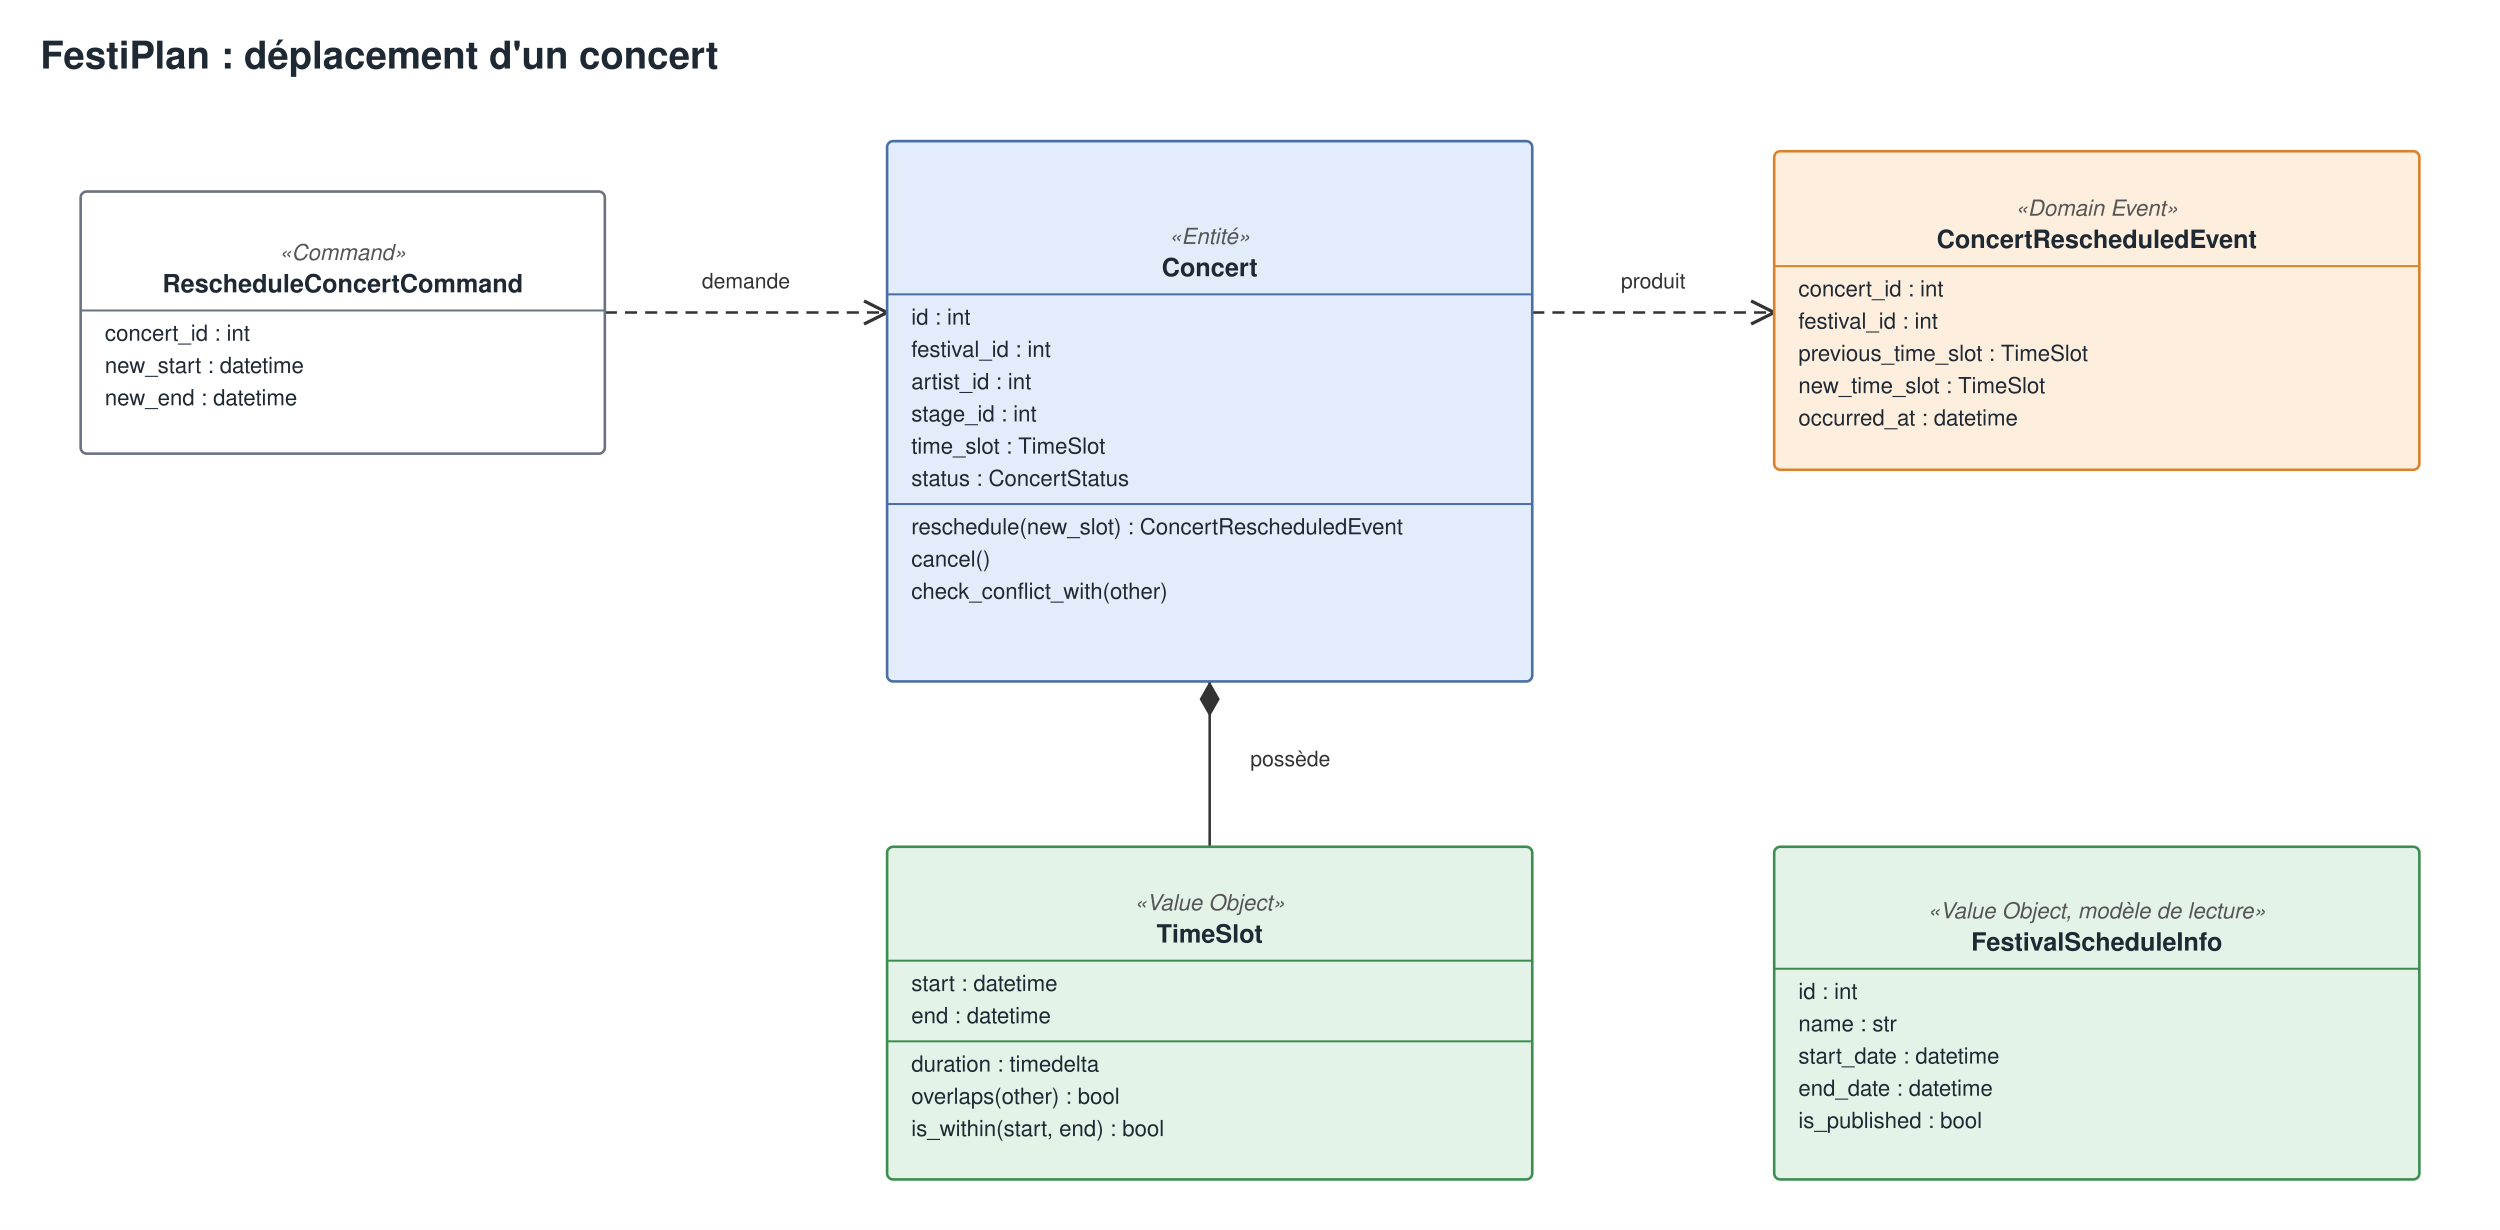
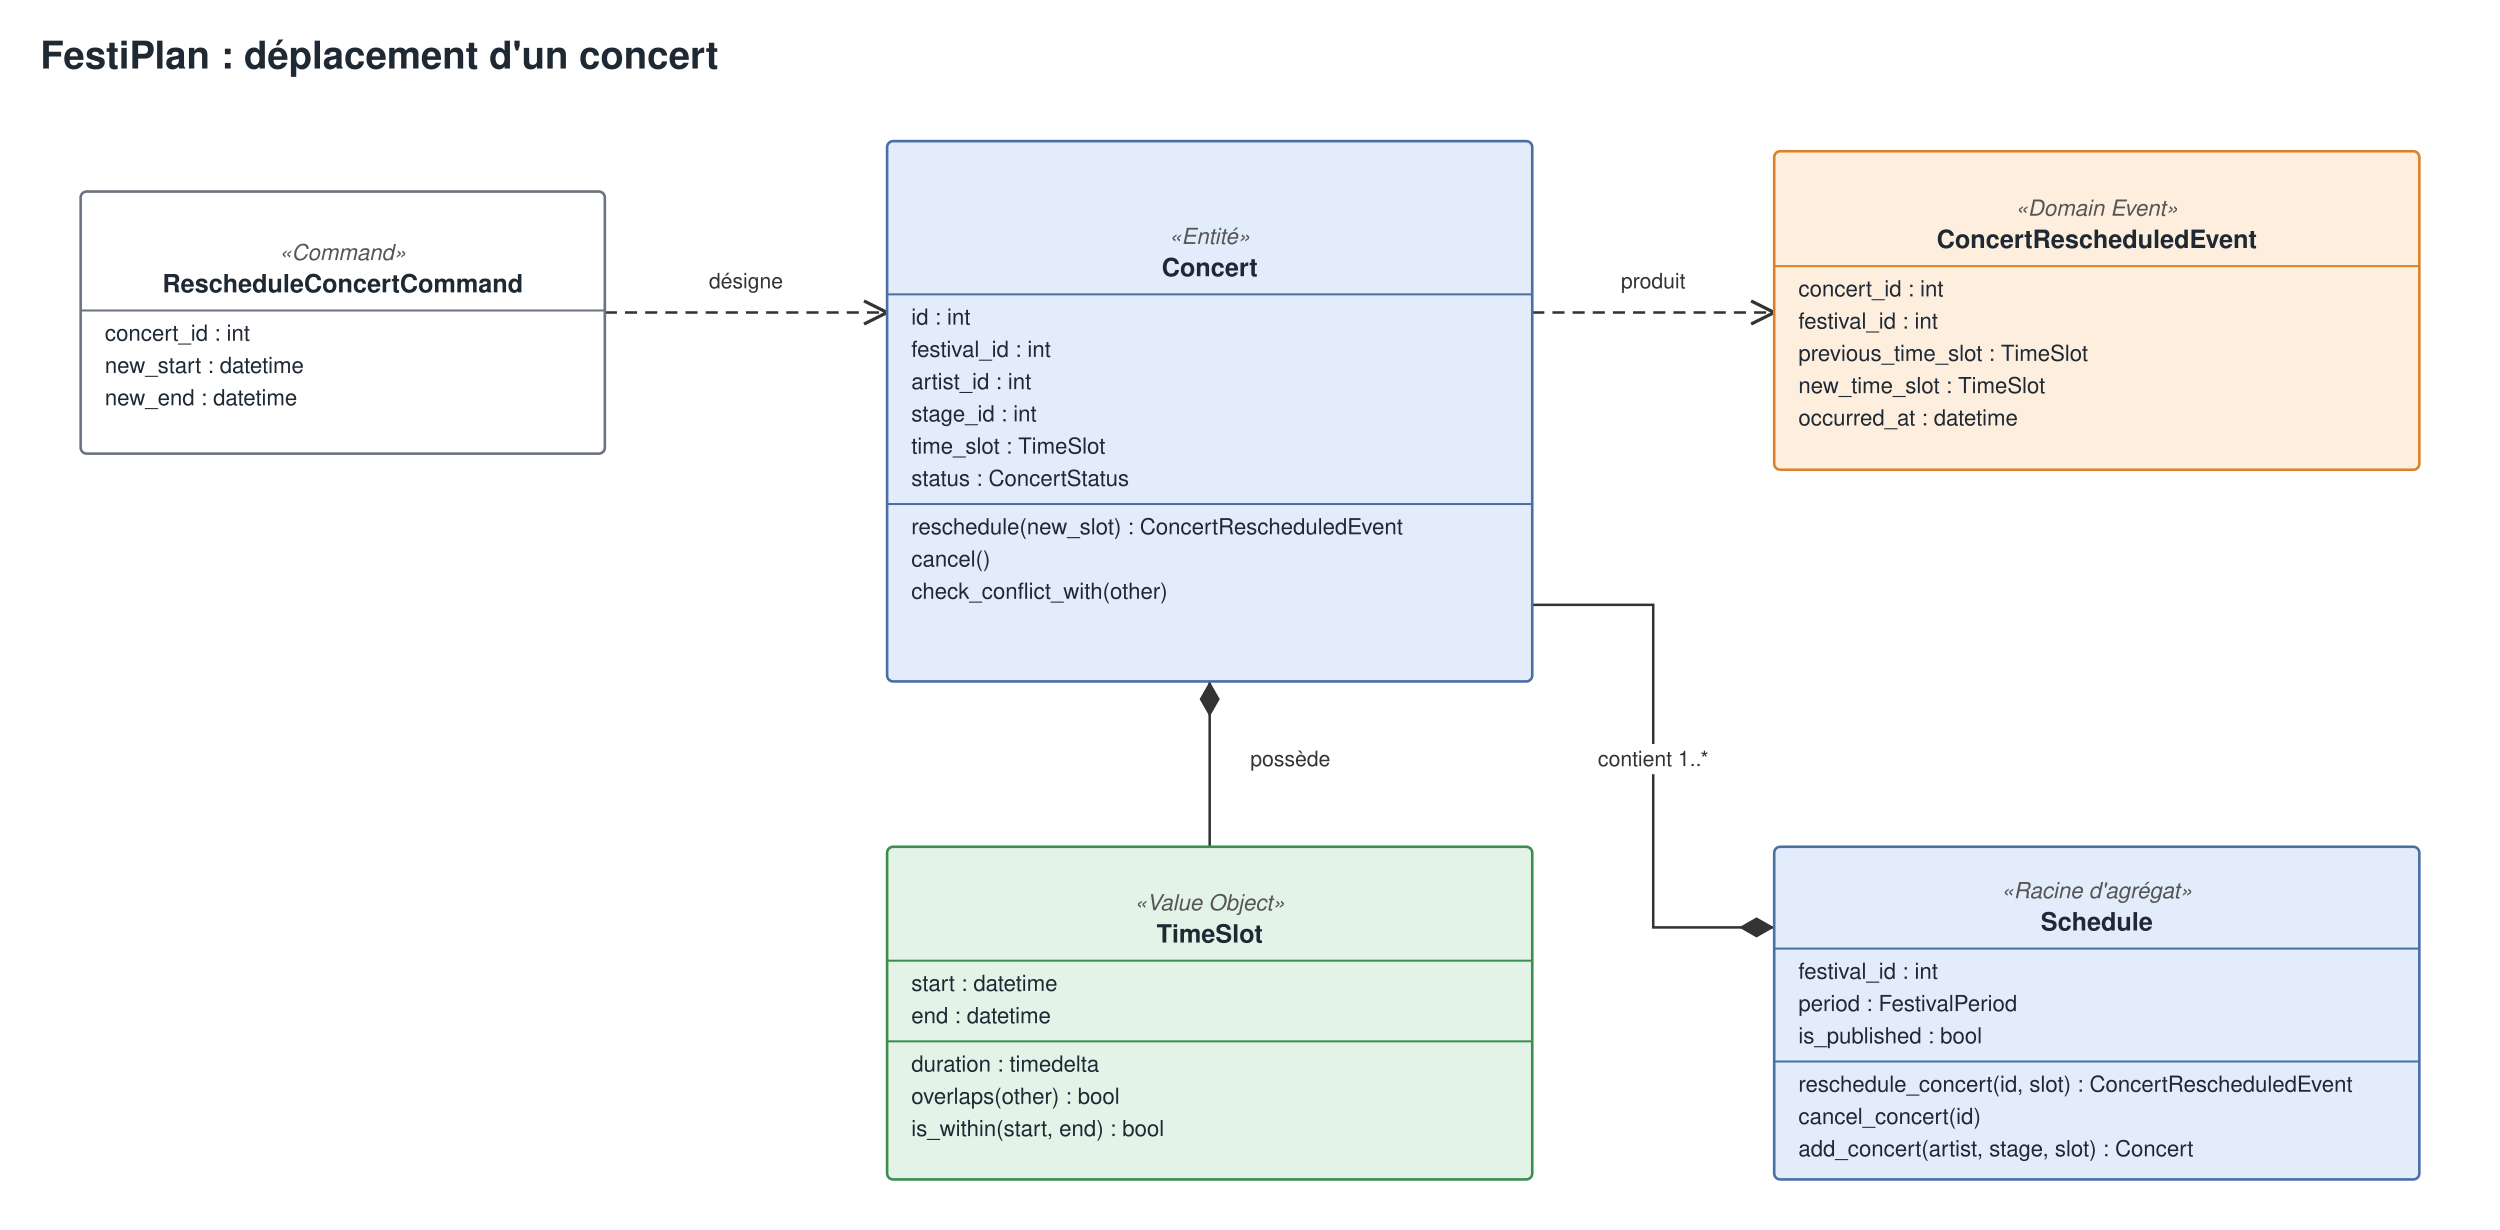
<svg xmlns="http://www.w3.org/2000/svg" viewBox="0 0 1240 610" width="1240" height="610" font-family="Segoe UI, Helvetica, Arial, sans-serif">
  <defs>
    <marker id="open" viewBox="0 0 12 12" refX="11" refY="6" markerWidth="11" markerHeight="11" orient="auto">
      <path d="M1,1 L11,6 L1,11" fill="none" stroke="#333" stroke-width="1.4" />
    </marker>
    <marker id="solid" viewBox="0 0 12 12" refX="11" refY="6" markerWidth="10" markerHeight="10" orient="auto">
      <path d="M1,1 L11,6 L1,11 Z" fill="#333" />
    </marker>
    <marker id="diamond" viewBox="0 0 16 10" refX="1" refY="5" markerWidth="16" markerHeight="10" orient="auto">
      <path d="M1,5 L8,1 L15,5 L8,9 Z" fill="#333" />
    </marker>
  </defs>
  <rect width="1240" height="610" fill="#ffffff" />
  <text x="20" y="34" font-size="19" font-weight="bold" font-style="normal" fill="#1f2933" text-anchor="start">FestiPlan : déplacement d'un concert</text>
  <polyline points="300,155 440,155" fill="none" stroke="#333" stroke-width="1.25" stroke-dasharray="6 4" marker-end="url(#open)" />
  <polyline points="760,155 880,155" fill="none" stroke="#333" stroke-width="1.25" stroke-dasharray="6 4" marker-end="url(#open)" />
  <polyline points="600,338 600,420" fill="none" stroke="#333" stroke-width="1.25" marker-start="url(#diamond)" />
+   <polyline points="880,460 820,460 820,300 760,300" fill="none" stroke="#333" stroke-width="1.25" marker-start="url(#diamond)" />
  <rect x="40" y="95" width="260" height="130" rx="3" fill="#ffffff" stroke="#6b7280" stroke-width="1.3" />
  <text x="170.0" y="129.0" font-size="11" font-weight="normal" font-style="italic" fill="#555555" text-anchor="middle">«Command»</text>
  <text x="170.0" y="145.0" font-size="12.5" font-weight="bold" font-style="normal" fill="#1f2933" text-anchor="middle">RescheduleConcertCommand</text>
  <line x1="40" y1="154.0" x2="300" y2="154.0" stroke="#6b7280" />
  <text x="52" y="169.0" font-size="11" font-weight="normal" font-style="normal" fill="#1f2933" text-anchor="start">concert_id : int</text>
  <text x="52" y="185.0" font-size="11" font-weight="normal" font-style="normal" fill="#1f2933" text-anchor="start">new_start : datetime</text>
  <text x="52" y="201.0" font-size="11" font-weight="normal" font-style="normal" fill="#1f2933" text-anchor="start">new_end : datetime</text>
  <rect x="440" y="70" width="320" height="268" rx="3" fill="#e3ecfa" stroke="#4a6fa5" stroke-width="1.3" />
  <text x="600.0" y="121.0" font-size="11" font-weight="normal" font-style="italic" fill="#555555" text-anchor="middle">«Entité»</text>
  <text x="600.0" y="137.0" font-size="12.5" font-weight="bold" font-style="normal" fill="#1f2933" text-anchor="middle">Concert</text>
  <line x1="440" y1="146.0" x2="760" y2="146.0" stroke="#4a6fa5" />
  <text x="452" y="161.0" font-size="11" font-weight="normal" font-style="normal" fill="#1f2933" text-anchor="start">id : int</text>
  <text x="452" y="177.0" font-size="11" font-weight="normal" font-style="normal" fill="#1f2933" text-anchor="start">festival_id : int</text>
  <text x="452" y="193.0" font-size="11" font-weight="normal" font-style="normal" fill="#1f2933" text-anchor="start">artist_id : int</text>
  <text x="452" y="209.0" font-size="11" font-weight="normal" font-style="normal" fill="#1f2933" text-anchor="start">stage_id : int</text>
  <text x="452" y="225.0" font-size="11" font-weight="normal" font-style="normal" fill="#1f2933" text-anchor="start">time_slot : TimeSlot</text>
  <text x="452" y="241.0" font-size="11" font-weight="normal" font-style="normal" fill="#1f2933" text-anchor="start">status : ConcertStatus</text>
  <line x1="440" y1="250.0" x2="760" y2="250.0" stroke="#4a6fa5" />
  <text x="452" y="265.0" font-size="11" font-weight="normal" font-style="normal" fill="#1f2933" text-anchor="start">reschedule(new_slot) : ConcertRescheduledEvent</text>
  <text x="452" y="281.0" font-size="11" font-weight="normal" font-style="normal" fill="#1f2933" text-anchor="start">cancel()</text>
  <text x="452" y="297.0" font-size="11" font-weight="normal" font-style="normal" fill="#1f2933" text-anchor="start">check_conflict_with(other)</text>
  <rect x="880" y="75" width="320" height="158" rx="3" fill="#fdeedd" stroke="#d9822b" stroke-width="1.3" />
  <text x="1040.0" y="107.0" font-size="11" font-weight="normal" font-style="italic" fill="#555555" text-anchor="middle">«Domain Event»</text>
  <text x="1040.0" y="123.0" font-size="12.5" font-weight="bold" font-style="normal" fill="#1f2933" text-anchor="middle">ConcertRescheduledEvent</text>
  <line x1="880" y1="132.0" x2="1200" y2="132.0" stroke="#d9822b" />
  <text x="892" y="147.0" font-size="11" font-weight="normal" font-style="normal" fill="#1f2933" text-anchor="start">concert_id : int</text>
  <text x="892" y="163.0" font-size="11" font-weight="normal" font-style="normal" fill="#1f2933" text-anchor="start">festival_id : int</text>
  <text x="892" y="179.0" font-size="11" font-weight="normal" font-style="normal" fill="#1f2933" text-anchor="start">previous_time_slot : TimeSlot</text>
  <text x="892" y="195.0" font-size="11" font-weight="normal" font-style="normal" fill="#1f2933" text-anchor="start">new_time_slot : TimeSlot</text>
  <text x="892" y="211.0" font-size="11" font-weight="normal" font-style="normal" fill="#1f2933" text-anchor="start">occurred_at : datetime</text>
  <rect x="440" y="420" width="320" height="165" rx="3" fill="#e4f3e8" stroke="#3c8d50" stroke-width="1.3" />
  <text x="600.0" y="451.5" font-size="11" font-weight="normal" font-style="italic" fill="#555555" text-anchor="middle">«Value Object»</text>
  <text x="600.0" y="467.5" font-size="12.5" font-weight="bold" font-style="normal" fill="#1f2933" text-anchor="middle">TimeSlot</text>
  <line x1="440" y1="476.5" x2="760" y2="476.5" stroke="#3c8d50" />
  <text x="452" y="491.5" font-size="11" font-weight="normal" font-style="normal" fill="#1f2933" text-anchor="start">start : datetime</text>
  <text x="452" y="507.5" font-size="11" font-weight="normal" font-style="normal" fill="#1f2933" text-anchor="start">end : datetime</text>
  <line x1="440" y1="516.5" x2="760" y2="516.5" stroke="#3c8d50" />
  <text x="452" y="531.5" font-size="11" font-weight="normal" font-style="normal" fill="#1f2933" text-anchor="start">duration : timedelta</text>
  <text x="452" y="547.5" font-size="11" font-weight="normal" font-style="normal" fill="#1f2933" text-anchor="start">overlaps(other) : bool</text>
  <text x="452" y="563.5" font-size="11" font-weight="normal" font-style="normal" fill="#1f2933" text-anchor="start">is_within(start, end) : bool</text>
-   <rect x="880" y="420" width="320" height="165" rx="3" fill="#e4f3e8" stroke="#3c8d50" stroke-width="1.3" />
-   <text x="1040.0" y="455.5" font-size="11" font-weight="normal" font-style="italic" fill="#555555" text-anchor="middle">«Value Object, modèle de lecture»</text>
-   <text x="1040.0" y="471.5" font-size="12.5" font-weight="bold" font-style="normal" fill="#1f2933" text-anchor="middle">FestivalScheduleInfo</text>
-   <line x1="880" y1="480.5" x2="1200" y2="480.5" stroke="#3c8d50" />
-   <text x="892" y="495.5" font-size="11" font-weight="normal" font-style="normal" fill="#1f2933" text-anchor="start">id : int</text>
-   <text x="892" y="511.5" font-size="11" font-weight="normal" font-style="normal" fill="#1f2933" text-anchor="start">name : str</text>
-   <text x="892" y="527.5" font-size="11" font-weight="normal" font-style="normal" fill="#1f2933" text-anchor="start">start_date : datetime</text>
-   <text x="892" y="543.5" font-size="11" font-weight="normal" font-style="normal" fill="#1f2933" text-anchor="start">end_date : datetime</text>
-   <text x="892" y="559.5" font-size="11" font-weight="normal" font-style="normal" fill="#1f2933" text-anchor="start">is_published : bool</text>
+   <rect x="880" y="420" width="320" height="165" rx="3" fill="#e3ecfa" stroke="#4a6fa5" stroke-width="1.3" />
+   <text x="1040.0" y="445.5" font-size="11" font-weight="normal" font-style="italic" fill="#555555" text-anchor="middle">«Racine d'agrégat»</text>
+   <text x="1040.0" y="461.5" font-size="12.5" font-weight="bold" font-style="normal" fill="#1f2933" text-anchor="middle">Schedule</text>
+   <line x1="880" y1="470.5" x2="1200" y2="470.5" stroke="#4a6fa5" />
+   <text x="892" y="485.5" font-size="11" font-weight="normal" font-style="normal" fill="#1f2933" text-anchor="start">festival_id : int</text>
+   <text x="892" y="501.5" font-size="11" font-weight="normal" font-style="normal" fill="#1f2933" text-anchor="start">period : FestivalPeriod</text>
+   <text x="892" y="517.5" font-size="11" font-weight="normal" font-style="normal" fill="#1f2933" text-anchor="start">is_published : bool</text>
+   <line x1="880" y1="526.5" x2="1200" y2="526.5" stroke="#4a6fa5" />
+   <text x="892" y="541.5" font-size="11" font-weight="normal" font-style="normal" fill="#1f2933" text-anchor="start">reschedule_concert(id, slot) : ConcertRescheduledEvent</text>
+   <text x="892" y="557.5" font-size="11" font-weight="normal" font-style="normal" fill="#1f2933" text-anchor="start">cancel_concert(id)</text>
+   <text x="892" y="573.5" font-size="11" font-weight="normal" font-style="normal" fill="#1f2933" text-anchor="start">add_concert(artist, stage, slot) : Concert</text>
  <rect x="343.65" y="132" width="52.7" height="15" fill="#ffffff" />
-   <text x="370" y="143" font-size="10.5" font-weight="normal" font-style="normal" fill="#333333" text-anchor="middle">demande</text>
+   <text x="370" y="143" font-size="10.5" font-weight="normal" font-style="normal" fill="#333333" text-anchor="middle">désigne</text>
  <rect x="793.65" y="132" width="52.7" height="15" fill="#ffffff" />
  <text x="820" y="143" font-size="10.5" font-weight="normal" font-style="normal" fill="#333333" text-anchor="middle">produit</text>
  <rect x="613.65" y="369" width="52.7" height="15" fill="#ffffff" />
  <text x="640" y="380" font-size="10.5" font-weight="normal" font-style="normal" fill="#333333" text-anchor="middle">possède</text>
+   <rect x="786" y="369" width="68" height="15" fill="#ffffff" />
+   <text x="820" y="380" font-size="10.5" font-weight="normal" font-style="normal" fill="#333333" text-anchor="middle">contient 1..*</text>
</svg>
